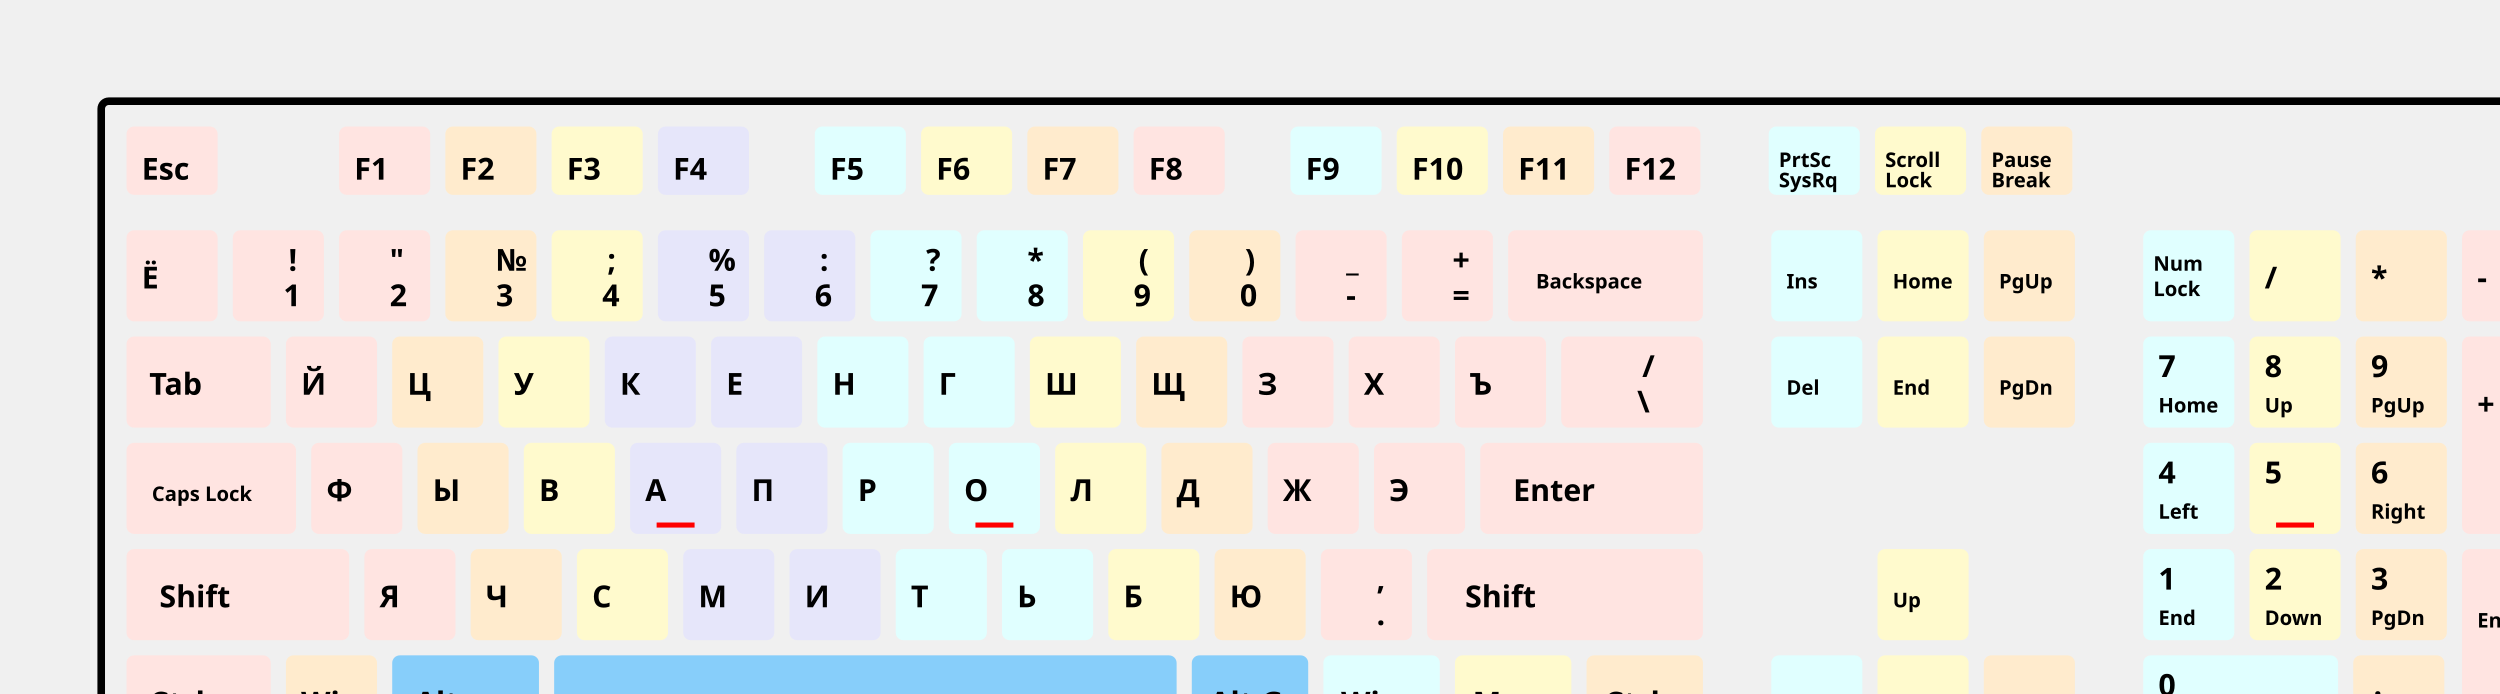
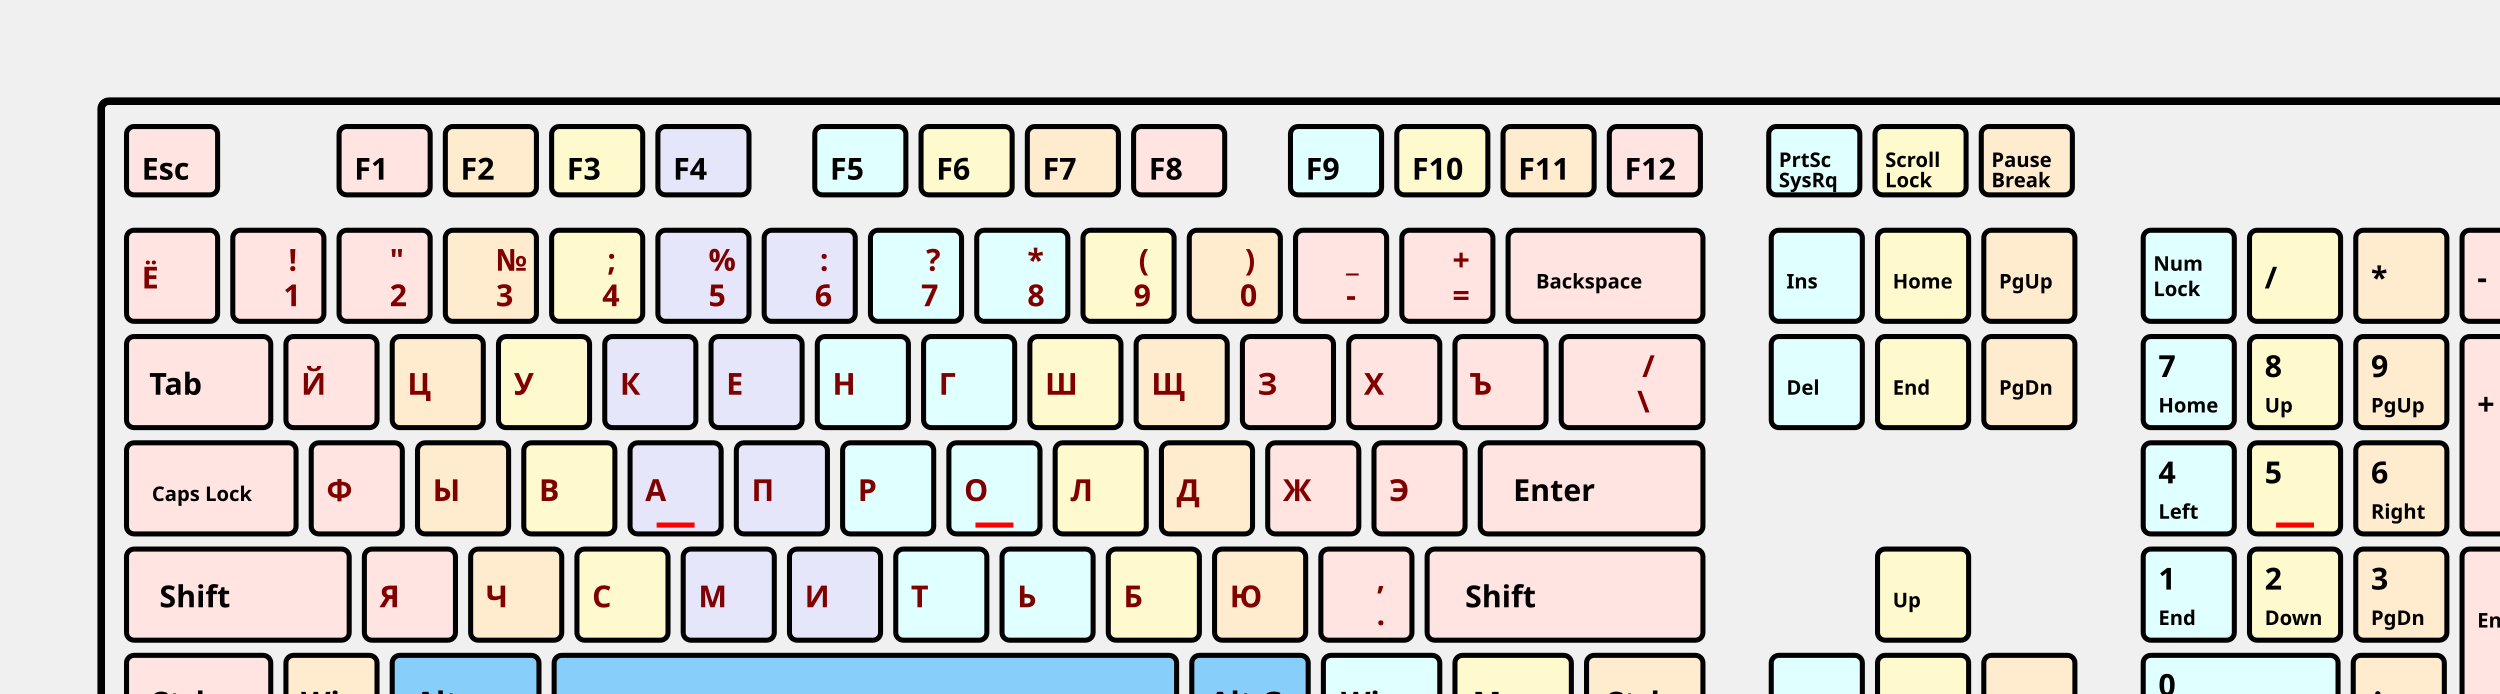
<svg xmlns="http://www.w3.org/2000/svg" version="1.1" baseProfile="full" width="100%" height="100%">
  <style>
         .key_label    { font: 600 9pt sans-serif; }
         .key_label_sm { font: 600 6pt  sans-serif; }
     </style>
-   <rect x="50" y="50" width="36" height="27" rx="3" ry="3" fill="mistyrose" stroke="" stroke-width="2" />
-   <text x="56" y="71" class="key_label">Esc</text>
-   <rect x="134" y="50" width="36" height="27" rx="3" ry="3" fill="mistyrose" stroke="" stroke-width="2" />
-   <text x="140" y="71" class="key_label">F1</text>
-   <rect x="176" y="50" width="36" height="27" rx="3" ry="3" fill="blanchedalmond" stroke="" stroke-width="2" />
-   <text x="182" y="71" class="key_label">F2</text>
-   <rect x="218" y="50" width="36" height="27" rx="3" ry="3" fill="lemonchiffon" stroke="" stroke-width="2" />
-   <text x="224" y="71" class="key_label">F3</text>
-   <rect x="260" y="50" width="36" height="27" rx="3" ry="3" fill="lavender" stroke="" stroke-width="2" />
-   <text x="266" y="71" class="key_label">F4</text>
-   <rect x="322" y="50" width="36" height="27" rx="3" ry="3" fill="lightcyan" stroke="" stroke-width="2" />
-   <text x="328" y="71" class="key_label">F5</text>
-   <rect x="364" y="50" width="36" height="27" rx="3" ry="3" fill="lemonchiffon" stroke="" stroke-width="2" />
-   <text x="370" y="71" class="key_label">F6</text>
-   <rect x="406" y="50" width="36" height="27" rx="3" ry="3" fill="blanchedalmond" stroke="" stroke-width="2" />
-   <text x="412" y="71" class="key_label">F7</text>
-   <rect x="448" y="50" width="36" height="27" rx="3" ry="3" fill="mistyrose" stroke="" stroke-width="2" />
-   <text x="454" y="71" class="key_label">F8</text>
-   <rect x="510" y="50" width="36" height="27" rx="3" ry="3" fill="lightcyan" stroke="" stroke-width="2" />
-   <text x="516" y="71" class="key_label">F9</text>
-   <rect x="552" y="50" width="36" height="27" rx="3" ry="3" fill="lemonchiffon" stroke="" stroke-width="2" />
-   <text x="558" y="71" class="key_label">F10</text>
-   <rect x="594" y="50" width="36" height="27" rx="3" ry="3" fill="blanchedalmond" stroke="" stroke-width="2" />
-   <text x="600" y="71" class="key_label">F11</text>
-   <rect x="636" y="50" width="36" height="27" rx="3" ry="3" fill="mistyrose" stroke="" stroke-width="2" />
-   <text x="642" y="71" class="key_label">F12</text>
-   <rect x="699" y="50" width="36" height="27" rx="3" ry="3" fill="lightcyan" stroke="" stroke-width="2" />
-   <text x="703" y="66" class="key_label_sm">PrtSc</text>
-   <text x="703" y="74" class="key_label_sm">SysRq</text>
-   <rect x="741" y="50" width="36" height="27" rx="3" ry="3" fill="lemonchiffon" stroke="" stroke-width="2" />
-   <text x="745" y="66" class="key_label_sm">Scroll</text>
-   <text x="745" y="74" class="key_label_sm">Lock</text>
-   <rect x="783" y="50" width="36" height="27" rx="3" ry="3" fill="blanchedalmond" stroke="" stroke-width="2" />
-   <text x="787" y="66" class="key_label_sm">Pause</text>
-   <text x="787" y="74" class="key_label_sm">Break</text>
-   <rect x="50" y="91" width="36" height="36" rx="3" ry="3" fill="mistyrose" stroke="" stroke-width="2" />
-   <text x="56" y="114" class="key_label">Ё</text>
-   <rect x="92" y="91" width="36" height="36" rx="3" ry="3" fill="mistyrose" stroke="" stroke-width="2" />
-   <text x="114" y="107" class="key_label">!</text>
-   <text x="112" y="121" class="key_label">1</text>
-   <rect x="134" y="91" width="36" height="36" rx="3" ry="3" fill="mistyrose" stroke="" stroke-width="2" />
-   <text x="154" y="107" class="key_label">"</text>
-   <text x="154" y="121" class="key_label">2</text>
-   <rect x="176" y="91" width="36" height="36" rx="3" ry="3" fill="blanchedalmond" stroke="" stroke-width="2" />
-   <text x="196" y="107" class="key_label">№</text>
-   <text x="196" y="121" class="key_label">3</text>
-   <rect x="218" y="91" width="36" height="36" rx="3" ry="3" fill="lemonchiffon" stroke="" stroke-width="2" />
-   <text x="240" y="107" class="key_label">;</text>
-   <text x="238" y="121" class="key_label">4</text>
-   <rect x="260" y="91" width="36" height="36" rx="3" ry="3" fill="lavender" stroke="" stroke-width="2" />
-   <text x="280" y="107" class="key_label">%</text>
-   <text x="280" y="121" class="key_label">5</text>
-   <rect x="302" y="91" width="36" height="36" rx="3" ry="3" fill="lavender" stroke="" stroke-width="2" />
-   <text x="324" y="107" class="key_label">:</text>
-   <text x="322" y="121" class="key_label">6</text>
-   <rect x="344" y="91" width="36" height="36" rx="3" ry="3" fill="lightcyan" stroke="" stroke-width="2" />
-   <text x="366" y="107" class="key_label">?</text>
-   <text x="364" y="121" class="key_label">7</text>
-   <rect x="386" y="91" width="36" height="36" rx="3" ry="3" fill="lightcyan" stroke="" stroke-width="2" />
-   <text x="406" y="107" class="key_label">*</text>
-   <text x="406" y="121" class="key_label">8</text>
-   <rect x="428" y="91" width="36" height="36" rx="3" ry="3" fill="lemonchiffon" stroke="" stroke-width="2" />
-   <text x="450" y="107" class="key_label">(</text>
-   <text x="448" y="121" class="key_label">9</text>
-   <rect x="470" y="91" width="36" height="36" rx="3" ry="3" fill="blanchedalmond" stroke="" stroke-width="2" />
-   <text x="492" y="107" class="key_label">)</text>
-   <text x="490" y="121" class="key_label">0</text>
-   <rect x="512" y="91" width="36" height="36" rx="3" ry="3" fill="mistyrose" stroke="" stroke-width="2" />
-   <text x="532" y="107" class="key_label">_</text>
-   <text x="532" y="121" class="key_label">-</text>
-   <rect x="554" y="91" width="36" height="36" rx="3" ry="3" fill="mistyrose" stroke="" stroke-width="2" />
-   <text x="574" y="107" class="key_label">+</text>
-   <text x="574" y="121" class="key_label">=</text>
-   <rect x="596" y="91" width="77" height="36" rx="3" ry="3" fill="mistyrose" stroke="" stroke-width="2" />
-   <text x="607" y="114" class="key_label_sm">Backspace</text>
-   <rect x="700" y="91" width="36" height="36" rx="3" ry="3" fill="lightcyan" stroke="" stroke-width="2" />
-   <text x="706" y="114" class="key_label_sm">Ins</text>
-   <rect x="742" y="91" width="36" height="36" rx="3" ry="3" fill="lemonchiffon" stroke="" stroke-width="2" />
-   <text x="748" y="114" class="key_label_sm">Home</text>
-   <rect x="784" y="91" width="36" height="36" rx="3" ry="3" fill="blanchedalmond" stroke="" stroke-width="2" />
-   <text x="790" y="114" class="key_label_sm">PgUp</text>
-   <rect x="847" y="91" width="36" height="36" rx="3" ry="3" fill="lightcyan" stroke="" stroke-width="2" />
-   <text x="851" y="107" class="key_label_sm">Num</text>
-   <text x="851" y="117" class="key_label_sm">Lock</text>
-   <rect x="889" y="91" width="36" height="36" rx="3" ry="3" fill="lemonchiffon" stroke="" stroke-width="2" />
-   <text x="895" y="114" class="key_label">/</text>
-   <rect x="931" y="91" width="36" height="36" rx="3" ry="3" fill="blanchedalmond" stroke="" stroke-width="2" />
-   <text x="937" y="114" class="key_label">*</text>
-   <rect x="973" y="91" width="36" height="36" rx="3" ry="3" fill="mistyrose" stroke="" stroke-width="2" />
-   <text x="979" y="114" class="key_label">-</text>
-   <rect x="50" y="133" width="57" height="36" rx="3" ry="3" fill="mistyrose" stroke="" stroke-width="2" />
-   <text x="59" y="156" class="key_label">Tab</text>
-   <rect x="113" y="133" width="36" height="36" rx="3" ry="3" fill="mistyrose" stroke="" stroke-width="2" />
-   <text x="119" y="156" class="key_label">Й</text>
-   <rect x="155" y="133" width="36" height="36" rx="3" ry="3" fill="blanchedalmond" stroke="" stroke-width="2" />
-   <text x="161" y="156" class="key_label">Ц</text>
-   <rect x="197" y="133" width="36" height="36" rx="3" ry="3" fill="lemonchiffon" stroke="" stroke-width="2" />
-   <text x="203" y="156" class="key_label">У</text>
-   <rect x="239" y="133" width="36" height="36" rx="3" ry="3" fill="lavender" stroke="" stroke-width="2" />
-   <text x="245" y="156" class="key_label">К</text>
-   <rect x="281" y="133" width="36" height="36" rx="3" ry="3" fill="lavender" stroke="" stroke-width="2" />
-   <text x="287" y="156" class="key_label">Е</text>
-   <rect x="323" y="133" width="36" height="36" rx="3" ry="3" fill="lightcyan" stroke="" stroke-width="2" />
-   <text x="329" y="156" class="key_label">Н</text>
-   <rect x="365" y="133" width="36" height="36" rx="3" ry="3" fill="lightcyan" stroke="" stroke-width="2" />
-   <text x="371" y="156" class="key_label">Г</text>
-   <rect x="407" y="133" width="36" height="36" rx="3" ry="3" fill="lemonchiffon" stroke="" stroke-width="2" />
-   <text x="413" y="156" class="key_label">Ш</text>
-   <rect x="449" y="133" width="36" height="36" rx="3" ry="3" fill="blanchedalmond" stroke="" stroke-width="2" />
-   <text x="455" y="156" class="key_label">Щ</text>
-   <rect x="491" y="133" width="36" height="36" rx="3" ry="3" fill="mistyrose" stroke="" stroke-width="2" />
-   <text x="497" y="156" class="key_label">З</text>
-   <rect x="533" y="133" width="36" height="36" rx="3" ry="3" fill="mistyrose" stroke="" stroke-width="2" />
-   <text x="539" y="156" class="key_label">Х</text>
-   <rect x="575" y="133" width="36" height="36" rx="3" ry="3" fill="mistyrose" stroke="" stroke-width="2" />
-   <text x="581" y="156" class="key_label">Ъ</text>
-   <rect x="617" y="133" width="56" height="36" rx="3" ry="3" fill="mistyrose" stroke="" stroke-width="2" />
-   <text x="649" y="149" class="key_label">/</text>
-   <text x="647" y="163" class="key_label">\</text>
-   <rect x="700" y="133" width="36" height="36" rx="3" ry="3" fill="lightcyan" stroke="" stroke-width="2" />
-   <text x="706" y="156" class="key_label_sm">Del</text>
-   <rect x="742" y="133" width="36" height="36" rx="3" ry="3" fill="lemonchiffon" stroke="" stroke-width="2" />
-   <text x="748" y="156" class="key_label_sm">End</text>
-   <rect x="784" y="133" width="36" height="36" rx="3" ry="3" fill="blanchedalmond" stroke="" stroke-width="2" />
-   <text x="790" y="156" class="key_label_sm">PgDn</text>
-   <rect x="847" y="133" width="36" height="36" rx="3" ry="3" fill="lightcyan" stroke="" stroke-width="2" />
-   <text x="853" y="149" class="key_label">7</text>
-   <text x="853" y="163" class="key_label_sm">Home</text>
-   <rect x="889" y="133" width="36" height="36" rx="3" ry="3" fill="lemonchiffon" stroke="" stroke-width="2" />
-   <text x="895" y="149" class="key_label">8</text>
-   <text x="895" y="163" class="key_label_sm">Up</text>
-   <rect x="931" y="133" width="36" height="36" rx="3" ry="3" fill="blanchedalmond" stroke="" stroke-width="2" />
-   <text x="937" y="149" class="key_label">9</text>
-   <text x="937" y="163" class="key_label_sm">PgUp</text>
-   <rect x="973" y="133" width="36" height="78" rx="3" ry="3" fill="mistyrose" stroke="" stroke-width="2" />
-   <text x="979" y="164" class="key_label">+</text>
-   <rect x="50" y="175" width="67" height="36" rx="3" ry="3" fill="mistyrose" stroke="" stroke-width="2" />
-   <text x="60" y="198" class="key_label_sm">Caps Lock</text>
-   <rect x="123" y="175" width="36" height="36" rx="3" ry="3" fill="mistyrose" stroke="" stroke-width="2" />
-   <text x="129" y="198" class="key_label">Ф</text>
-   <rect x="165" y="175" width="36" height="36" rx="3" ry="3" fill="blanchedalmond" stroke="" stroke-width="2" />
-   <text x="171" y="198" class="key_label">Ы</text>
-   <rect x="207" y="175" width="36" height="36" rx="3" ry="3" fill="lemonchiffon" stroke="" stroke-width="2" />
-   <text x="213" y="198" class="key_label">В</text>
-   <rect x="249" y="175" width="36" height="36" rx="3" ry="3" fill="lavender" stroke="" stroke-width="2" />
-   <text x="255" y="198" class="key_label">А</text>
+   <rect x="50" y="50" width="36" height="27" rx="3" ry="3" fill="mistyrose" stroke="black" stroke-width="2" />
+   <text x="56" y="71" class="key_label" style="fill: black;">Esc</text>
+   <rect x="134" y="50" width="36" height="27" rx="3" ry="3" fill="mistyrose" stroke="black" stroke-width="2" />
+   <text x="140" y="71" class="key_label" style="fill: black;">F1</text>
+   <rect x="176" y="50" width="36" height="27" rx="3" ry="3" fill="blanchedalmond" stroke="black" stroke-width="2" />
+   <text x="182" y="71" class="key_label" style="fill: black;">F2</text>
+   <rect x="218" y="50" width="36" height="27" rx="3" ry="3" fill="lemonchiffon" stroke="black" stroke-width="2" />
+   <text x="224" y="71" class="key_label" style="fill: black;">F3</text>
+   <rect x="260" y="50" width="36" height="27" rx="3" ry="3" fill="lavender" stroke="black" stroke-width="2" />
+   <text x="266" y="71" class="key_label" style="fill: black;">F4</text>
+   <rect x="322" y="50" width="36" height="27" rx="3" ry="3" fill="lightcyan" stroke="black" stroke-width="2" />
+   <text x="328" y="71" class="key_label" style="fill: black;">F5</text>
+   <rect x="364" y="50" width="36" height="27" rx="3" ry="3" fill="lemonchiffon" stroke="black" stroke-width="2" />
+   <text x="370" y="71" class="key_label" style="fill: black;">F6</text>
+   <rect x="406" y="50" width="36" height="27" rx="3" ry="3" fill="blanchedalmond" stroke="black" stroke-width="2" />
+   <text x="412" y="71" class="key_label" style="fill: black;">F7</text>
+   <rect x="448" y="50" width="36" height="27" rx="3" ry="3" fill="mistyrose" stroke="black" stroke-width="2" />
+   <text x="454" y="71" class="key_label" style="fill: black;">F8</text>
+   <rect x="510" y="50" width="36" height="27" rx="3" ry="3" fill="lightcyan" stroke="black" stroke-width="2" />
+   <text x="516" y="71" class="key_label" style="fill: black;">F9</text>
+   <rect x="552" y="50" width="36" height="27" rx="3" ry="3" fill="lemonchiffon" stroke="black" stroke-width="2" />
+   <text x="558" y="71" class="key_label" style="fill: black;">F10</text>
+   <rect x="594" y="50" width="36" height="27" rx="3" ry="3" fill="blanchedalmond" stroke="black" stroke-width="2" />
+   <text x="600" y="71" class="key_label" style="fill: black;">F11</text>
+   <rect x="636" y="50" width="36" height="27" rx="3" ry="3" fill="mistyrose" stroke="black" stroke-width="2" />
+   <text x="642" y="71" class="key_label" style="fill: black;">F12</text>
+   <rect x="699" y="50" width="36" height="27" rx="3" ry="3" fill="lightcyan" stroke="black" stroke-width="2" />
+   <text x="703" y="66" class="key_label_sm" style="fill: black;">PrtSc</text>
+   <text x="703" y="74" class="key_label_sm" style="fill: black;">SysRq</text>
+   <rect x="741" y="50" width="36" height="27" rx="3" ry="3" fill="lemonchiffon" stroke="black" stroke-width="2" />
+   <text x="745" y="66" class="key_label_sm" style="fill: black;">Scroll</text>
+   <text x="745" y="74" class="key_label_sm" style="fill: black;">Lock</text>
+   <rect x="783" y="50" width="36" height="27" rx="3" ry="3" fill="blanchedalmond" stroke="black" stroke-width="2" />
+   <text x="787" y="66" class="key_label_sm" style="fill: black;">Pause</text>
+   <text x="787" y="74" class="key_label_sm" style="fill: black;">Break</text>
+   <rect x="50" y="91" width="36" height="36" rx="3" ry="3" fill="mistyrose" stroke="black" stroke-width="2" />
+   <text x="56" y="114" class="key_label" style="fill: maroon;">Ё</text>
+   <rect x="92" y="91" width="36" height="36" rx="3" ry="3" fill="mistyrose" stroke="black" stroke-width="2" />
+   <text x="114" y="107" class="key_label" style="fill: maroon;">!</text>
+   <text x="112" y="121" class="key_label" style="fill: maroon;">1</text>
+   <rect x="134" y="91" width="36" height="36" rx="3" ry="3" fill="mistyrose" stroke="black" stroke-width="2" />
+   <text x="154" y="107" class="key_label" style="fill: maroon;">"</text>
+   <text x="154" y="121" class="key_label" style="fill: maroon;">2</text>
+   <rect x="176" y="91" width="36" height="36" rx="3" ry="3" fill="blanchedalmond" stroke="black" stroke-width="2" />
+   <text x="196" y="107" class="key_label" style="fill: maroon;">№</text>
+   <text x="196" y="121" class="key_label" style="fill: maroon;">3</text>
+   <rect x="218" y="91" width="36" height="36" rx="3" ry="3" fill="lemonchiffon" stroke="black" stroke-width="2" />
+   <text x="240" y="107" class="key_label" style="fill: maroon;">;</text>
+   <text x="238" y="121" class="key_label" style="fill: maroon;">4</text>
+   <rect x="260" y="91" width="36" height="36" rx="3" ry="3" fill="lavender" stroke="black" stroke-width="2" />
+   <text x="280" y="107" class="key_label" style="fill: maroon;">%</text>
+   <text x="280" y="121" class="key_label" style="fill: maroon;">5</text>
+   <rect x="302" y="91" width="36" height="36" rx="3" ry="3" fill="lavender" stroke="black" stroke-width="2" />
+   <text x="324" y="107" class="key_label" style="fill: maroon;">:</text>
+   <text x="322" y="121" class="key_label" style="fill: maroon;">6</text>
+   <rect x="344" y="91" width="36" height="36" rx="3" ry="3" fill="lightcyan" stroke="black" stroke-width="2" />
+   <text x="366" y="107" class="key_label" style="fill: maroon;">?</text>
+   <text x="364" y="121" class="key_label" style="fill: maroon;">7</text>
+   <rect x="386" y="91" width="36" height="36" rx="3" ry="3" fill="lightcyan" stroke="black" stroke-width="2" />
+   <text x="406" y="107" class="key_label" style="fill: maroon;">*</text>
+   <text x="406" y="121" class="key_label" style="fill: maroon;">8</text>
+   <rect x="428" y="91" width="36" height="36" rx="3" ry="3" fill="lemonchiffon" stroke="black" stroke-width="2" />
+   <text x="450" y="107" class="key_label" style="fill: maroon;">(</text>
+   <text x="448" y="121" class="key_label" style="fill: maroon;">9</text>
+   <rect x="470" y="91" width="36" height="36" rx="3" ry="3" fill="blanchedalmond" stroke="black" stroke-width="2" />
+   <text x="492" y="107" class="key_label" style="fill: maroon;">)</text>
+   <text x="490" y="121" class="key_label" style="fill: maroon;">0</text>
+   <rect x="512" y="91" width="36" height="36" rx="3" ry="3" fill="mistyrose" stroke="black" stroke-width="2" />
+   <text x="532" y="107" class="key_label" style="fill: maroon;">_</text>
+   <text x="532" y="121" class="key_label" style="fill: maroon;">-</text>
+   <rect x="554" y="91" width="36" height="36" rx="3" ry="3" fill="mistyrose" stroke="black" stroke-width="2" />
+   <text x="574" y="107" class="key_label" style="fill: maroon;">+</text>
+   <text x="574" y="121" class="key_label" style="fill: maroon;">=</text>
+   <rect x="596" y="91" width="77" height="36" rx="3" ry="3" fill="mistyrose" stroke="black" stroke-width="2" />
+   <text x="607" y="114" class="key_label_sm" style="fill: black;">Backspace</text>
+   <rect x="700" y="91" width="36" height="36" rx="3" ry="3" fill="lightcyan" stroke="black" stroke-width="2" />
+   <text x="706" y="114" class="key_label_sm" style="fill: black;">Ins</text>
+   <rect x="742" y="91" width="36" height="36" rx="3" ry="3" fill="lemonchiffon" stroke="black" stroke-width="2" />
+   <text x="748" y="114" class="key_label_sm" style="fill: black;">Home</text>
+   <rect x="784" y="91" width="36" height="36" rx="3" ry="3" fill="blanchedalmond" stroke="black" stroke-width="2" />
+   <text x="790" y="114" class="key_label_sm" style="fill: black;">PgUp</text>
+   <rect x="847" y="91" width="36" height="36" rx="3" ry="3" fill="lightcyan" stroke="black" stroke-width="2" />
+   <text x="851" y="107" class="key_label_sm" style="fill: black;">Num</text>
+   <text x="851" y="117" class="key_label_sm" style="fill: black;">Lock</text>
+   <rect x="889" y="91" width="36" height="36" rx="3" ry="3" fill="lemonchiffon" stroke="black" stroke-width="2" />
+   <text x="895" y="114" class="key_label" style="fill: black;">/</text>
+   <rect x="931" y="91" width="36" height="36" rx="3" ry="3" fill="blanchedalmond" stroke="black" stroke-width="2" />
+   <text x="937" y="114" class="key_label" style="fill: black;">*</text>
+   <rect x="973" y="91" width="36" height="36" rx="3" ry="3" fill="mistyrose" stroke="black" stroke-width="2" />
+   <text x="979" y="114" class="key_label" style="fill: black;">-</text>
+   <rect x="50" y="133" width="57" height="36" rx="3" ry="3" fill="mistyrose" stroke="black" stroke-width="2" />
+   <text x="59" y="156" class="key_label" style="fill: black;">Tab</text>
+   <rect x="113" y="133" width="36" height="36" rx="3" ry="3" fill="mistyrose" stroke="black" stroke-width="2" />
+   <text x="119" y="156" class="key_label" style="fill: maroon;">Й</text>
+   <rect x="155" y="133" width="36" height="36" rx="3" ry="3" fill="blanchedalmond" stroke="black" stroke-width="2" />
+   <text x="161" y="156" class="key_label" style="fill: maroon;">Ц</text>
+   <rect x="197" y="133" width="36" height="36" rx="3" ry="3" fill="lemonchiffon" stroke="black" stroke-width="2" />
+   <text x="203" y="156" class="key_label" style="fill: maroon;">У</text>
+   <rect x="239" y="133" width="36" height="36" rx="3" ry="3" fill="lavender" stroke="black" stroke-width="2" />
+   <text x="245" y="156" class="key_label" style="fill: maroon;">К</text>
+   <rect x="281" y="133" width="36" height="36" rx="3" ry="3" fill="lavender" stroke="black" stroke-width="2" />
+   <text x="287" y="156" class="key_label" style="fill: maroon;">Е</text>
+   <rect x="323" y="133" width="36" height="36" rx="3" ry="3" fill="lightcyan" stroke="black" stroke-width="2" />
+   <text x="329" y="156" class="key_label" style="fill: maroon;">Н</text>
+   <rect x="365" y="133" width="36" height="36" rx="3" ry="3" fill="lightcyan" stroke="black" stroke-width="2" />
+   <text x="371" y="156" class="key_label" style="fill: maroon;">Г</text>
+   <rect x="407" y="133" width="36" height="36" rx="3" ry="3" fill="lemonchiffon" stroke="black" stroke-width="2" />
+   <text x="413" y="156" class="key_label" style="fill: maroon;">Ш</text>
+   <rect x="449" y="133" width="36" height="36" rx="3" ry="3" fill="blanchedalmond" stroke="black" stroke-width="2" />
+   <text x="455" y="156" class="key_label" style="fill: maroon;">Щ</text>
+   <rect x="491" y="133" width="36" height="36" rx="3" ry="3" fill="mistyrose" stroke="black" stroke-width="2" />
+   <text x="497" y="156" class="key_label" style="fill: maroon;">З</text>
+   <rect x="533" y="133" width="36" height="36" rx="3" ry="3" fill="mistyrose" stroke="black" stroke-width="2" />
+   <text x="539" y="156" class="key_label" style="fill: maroon;">Х</text>
+   <rect x="575" y="133" width="36" height="36" rx="3" ry="3" fill="mistyrose" stroke="black" stroke-width="2" />
+   <text x="581" y="156" class="key_label" style="fill: maroon;">Ъ</text>
+   <rect x="617" y="133" width="56" height="36" rx="3" ry="3" fill="mistyrose" stroke="black" stroke-width="2" />
+   <text x="649" y="149" class="key_label" style="fill: maroon;">/</text>
+   <text x="647" y="163" class="key_label" style="fill: maroon;">\</text>
+   <rect x="700" y="133" width="36" height="36" rx="3" ry="3" fill="lightcyan" stroke="black" stroke-width="2" />
+   <text x="706" y="156" class="key_label_sm" style="fill: black;">Del</text>
+   <rect x="742" y="133" width="36" height="36" rx="3" ry="3" fill="lemonchiffon" stroke="black" stroke-width="2" />
+   <text x="748" y="156" class="key_label_sm" style="fill: black;">End</text>
+   <rect x="784" y="133" width="36" height="36" rx="3" ry="3" fill="blanchedalmond" stroke="black" stroke-width="2" />
+   <text x="790" y="156" class="key_label_sm" style="fill: black;">PgDn</text>
+   <rect x="847" y="133" width="36" height="36" rx="3" ry="3" fill="lightcyan" stroke="black" stroke-width="2" />
+   <text x="853" y="149" class="key_label" style="fill: black;">7</text>
+   <text x="853" y="163" class="key_label_sm" style="fill: black;">Home</text>
+   <rect x="889" y="133" width="36" height="36" rx="3" ry="3" fill="lemonchiffon" stroke="black" stroke-width="2" />
+   <text x="895" y="149" class="key_label" style="fill: black;">8</text>
+   <text x="895" y="163" class="key_label_sm" style="fill: black;">Up</text>
+   <rect x="931" y="133" width="36" height="36" rx="3" ry="3" fill="blanchedalmond" stroke="black" stroke-width="2" />
+   <text x="937" y="149" class="key_label" style="fill: black;">9</text>
+   <text x="937" y="163" class="key_label_sm" style="fill: black;">PgUp</text>
+   <rect x="973" y="133" width="36" height="78" rx="3" ry="3" fill="mistyrose" stroke="black" stroke-width="2" />
+   <text x="979" y="164" class="key_label" style="fill: black;">+</text>
+   <rect x="50" y="175" width="67" height="36" rx="3" ry="3" fill="mistyrose" stroke="black" stroke-width="2" />
+   <text x="60" y="198" class="key_label_sm" style="fill: black;">Caps Lock</text>
+   <rect x="123" y="175" width="36" height="36" rx="3" ry="3" fill="mistyrose" stroke="black" stroke-width="2" />
+   <text x="129" y="198" class="key_label" style="fill: maroon;">Ф</text>
+   <rect x="165" y="175" width="36" height="36" rx="3" ry="3" fill="blanchedalmond" stroke="black" stroke-width="2" />
+   <text x="171" y="198" class="key_label" style="fill: maroon;">Ы</text>
+   <rect x="207" y="175" width="36" height="36" rx="3" ry="3" fill="lemonchiffon" stroke="black" stroke-width="2" />
+   <text x="213" y="198" class="key_label" style="fill: maroon;">В</text>
+   <rect x="249" y="175" width="36" height="36" rx="3" ry="3" fill="lavender" stroke="black" stroke-width="2" />
+   <text x="255" y="198" class="key_label" style="fill: maroon;">А</text>
  <rect x="260" y="207" width="14" height="1" rx="0" ry="0" fill="white" stroke="red" stroke-width="1" />
-   <rect x="291" y="175" width="36" height="36" rx="3" ry="3" fill="lavender" stroke="" stroke-width="2" />
-   <text x="297" y="198" class="key_label">П</text>
-   <rect x="333" y="175" width="36" height="36" rx="3" ry="3" fill="lightcyan" stroke="" stroke-width="2" />
-   <text x="339" y="198" class="key_label">Р</text>
-   <rect x="375" y="175" width="36" height="36" rx="3" ry="3" fill="lightcyan" stroke="" stroke-width="2" />
-   <text x="381" y="198" class="key_label">О</text>
+   <rect x="291" y="175" width="36" height="36" rx="3" ry="3" fill="lavender" stroke="black" stroke-width="2" />
+   <text x="297" y="198" class="key_label" style="fill: maroon;">П</text>
+   <rect x="333" y="175" width="36" height="36" rx="3" ry="3" fill="lightcyan" stroke="black" stroke-width="2" />
+   <text x="339" y="198" class="key_label" style="fill: maroon;">Р</text>
+   <rect x="375" y="175" width="36" height="36" rx="3" ry="3" fill="lightcyan" stroke="black" stroke-width="2" />
+   <text x="381" y="198" class="key_label" style="fill: maroon;">О</text>
  <rect x="386" y="207" width="14" height="1" rx="0" ry="0" fill="white" stroke="red" stroke-width="1" />
-   <rect x="417" y="175" width="36" height="36" rx="3" ry="3" fill="lemonchiffon" stroke="" stroke-width="2" />
-   <text x="423" y="198" class="key_label">Л</text>
-   <rect x="459" y="175" width="36" height="36" rx="3" ry="3" fill="blanchedalmond" stroke="" stroke-width="2" />
-   <text x="465" y="198" class="key_label">Д</text>
-   <rect x="501" y="175" width="36" height="36" rx="3" ry="3" fill="mistyrose" stroke="" stroke-width="2" />
-   <text x="507" y="198" class="key_label">Ж</text>
-   <rect x="543" y="175" width="36" height="36" rx="3" ry="3" fill="mistyrose" stroke="" stroke-width="2" />
-   <text x="549" y="198" class="key_label">Э</text>
-   <rect x="585" y="175" width="88" height="36" rx="3" ry="3" fill="mistyrose" stroke="" stroke-width="2" />
-   <text x="598" y="198" class="key_label">Enter</text>
-   <rect x="847" y="175" width="36" height="36" rx="3" ry="3" fill="lightcyan" stroke="" stroke-width="2" />
-   <text x="853" y="191" class="key_label">4</text>
-   <text x="853" y="205" class="key_label_sm">Left</text>
-   <rect x="889" y="175" width="36" height="36" rx="3" ry="3" fill="lemonchiffon" stroke="" stroke-width="2" />
-   <text x="895" y="191" class="key_label">5</text>
-   <text x="895" y="205" class="key_label"> </text>
+   <rect x="417" y="175" width="36" height="36" rx="3" ry="3" fill="lemonchiffon" stroke="black" stroke-width="2" />
+   <text x="423" y="198" class="key_label" style="fill: maroon;">Л</text>
+   <rect x="459" y="175" width="36" height="36" rx="3" ry="3" fill="blanchedalmond" stroke="black" stroke-width="2" />
+   <text x="465" y="198" class="key_label" style="fill: maroon;">Д</text>
+   <rect x="501" y="175" width="36" height="36" rx="3" ry="3" fill="mistyrose" stroke="black" stroke-width="2" />
+   <text x="507" y="198" class="key_label" style="fill: maroon;">Ж</text>
+   <rect x="543" y="175" width="36" height="36" rx="3" ry="3" fill="mistyrose" stroke="black" stroke-width="2" />
+   <text x="549" y="198" class="key_label" style="fill: maroon;">Э</text>
+   <rect x="585" y="175" width="88" height="36" rx="3" ry="3" fill="mistyrose" stroke="black" stroke-width="2" />
+   <text x="598" y="198" class="key_label" style="fill: black;">Enter</text>
+   <rect x="847" y="175" width="36" height="36" rx="3" ry="3" fill="lightcyan" stroke="black" stroke-width="2" />
+   <text x="853" y="191" class="key_label" style="fill: black;">4</text>
+   <text x="853" y="205" class="key_label_sm" style="fill: black;">Left</text>
+   <rect x="889" y="175" width="36" height="36" rx="3" ry="3" fill="lemonchiffon" stroke="black" stroke-width="2" />
+   <text x="895" y="191" class="key_label" style="fill: black;">5</text>
+   <text x="895" y="205" class="key_label" style="fill: black;"> </text>
  <rect x="900" y="207" width="14" height="1" rx="0" ry="0" fill="white" stroke="red" stroke-width="1" />
-   <rect x="931" y="175" width="36" height="36" rx="3" ry="3" fill="blanchedalmond" stroke="" stroke-width="2" />
-   <text x="937" y="191" class="key_label">6</text>
-   <text x="937" y="205" class="key_label_sm">Right</text>
-   <rect x="50" y="217" width="88" height="36" rx="3" ry="3" fill="mistyrose" stroke="" stroke-width="2" />
-   <text x="63" y="240" class="key_label">Shift</text>
-   <rect x="144" y="217" width="36" height="36" rx="3" ry="3" fill="mistyrose" stroke="" stroke-width="2" />
-   <text x="150" y="240" class="key_label">Я</text>
-   <rect x="186" y="217" width="36" height="36" rx="3" ry="3" fill="blanchedalmond" stroke="" stroke-width="2" />
-   <text x="192" y="240" class="key_label">Ч</text>
-   <rect x="228" y="217" width="36" height="36" rx="3" ry="3" fill="lemonchiffon" stroke="" stroke-width="2" />
-   <text x="234" y="240" class="key_label">С</text>
-   <rect x="270" y="217" width="36" height="36" rx="3" ry="3" fill="lavender" stroke="" stroke-width="2" />
-   <text x="276" y="240" class="key_label">М</text>
-   <rect x="312" y="217" width="36" height="36" rx="3" ry="3" fill="lavender" stroke="" stroke-width="2" />
-   <text x="318" y="240" class="key_label">И</text>
-   <rect x="354" y="217" width="36" height="36" rx="3" ry="3" fill="lightcyan" stroke="" stroke-width="2" />
-   <text x="360" y="240" class="key_label">Т</text>
-   <rect x="396" y="217" width="36" height="36" rx="3" ry="3" fill="lightcyan" stroke="" stroke-width="2" />
-   <text x="402" y="240" class="key_label">Ь</text>
-   <rect x="438" y="217" width="36" height="36" rx="3" ry="3" fill="lemonchiffon" stroke="" stroke-width="2" />
-   <text x="444" y="240" class="key_label">Б</text>
-   <rect x="480" y="217" width="36" height="36" rx="3" ry="3" fill="blanchedalmond" stroke="" stroke-width="2" />
-   <text x="486" y="240" class="key_label">Ю</text>
-   <rect x="522" y="217" width="36" height="36" rx="3" ry="3" fill="mistyrose" stroke="" stroke-width="2" />
-   <text x="544" y="233" class="key_label">,</text>
-   <text x="544" y="247" class="key_label">.</text>
-   <rect x="564" y="217" width="109" height="36" rx="3" ry="3" fill="mistyrose" stroke="" stroke-width="2" />
-   <text x="579" y="240" class="key_label">Shift</text>
-   <rect x="742" y="217" width="36" height="36" rx="3" ry="3" fill="lemonchiffon" stroke="" stroke-width="2" />
-   <text x="748" y="240" class="key_label_sm">Up</text>
-   <rect x="847" y="217" width="36" height="36" rx="3" ry="3" fill="lightcyan" stroke="" stroke-width="2" />
-   <text x="853" y="233" class="key_label">1</text>
-   <text x="853" y="247" class="key_label_sm">End</text>
-   <rect x="889" y="217" width="36" height="36" rx="3" ry="3" fill="lemonchiffon" stroke="" stroke-width="2" />
-   <text x="895" y="233" class="key_label">2</text>
-   <text x="895" y="247" class="key_label_sm">Down</text>
-   <rect x="931" y="217" width="36" height="36" rx="3" ry="3" fill="blanchedalmond" stroke="" stroke-width="2" />
-   <text x="937" y="233" class="key_label">3</text>
-   <text x="937" y="247" class="key_label_sm">PgDn</text>
-   <rect x="973" y="217" width="36" height="78" rx="3" ry="3" fill="mistyrose" stroke="" stroke-width="2" />
-   <text x="979" y="248" class="key_label_sm">Enter</text>
-   <rect x="50" y="259" width="57" height="36" rx="3" ry="3" fill="mistyrose" stroke="" stroke-width="2" />
-   <text x="59" y="282" class="key_label">Ctrl</text>
-   <rect x="113" y="259" width="36" height="36" rx="3" ry="3" fill="blanchedalmond" stroke="" stroke-width="2" />
-   <text x="119" y="282" class="key_label">Win</text>
-   <rect x="155" y="259" width="58" height="36" rx="3" ry="3" fill="lightskyblue" stroke="" stroke-width="2" />
-   <text x="164" y="282" class="key_label">Alt</text>
-   <rect x="219" y="259" width="246" height="36" rx="3" ry="3" fill="lightskyblue" stroke="" stroke-width="2" />
-   <rect x="471" y="259" width="46" height="36" rx="3" ry="3" fill="lightskyblue" stroke="" stroke-width="2" />
-   <text x="478" y="282" class="key_label">Alt Gr</text>
-   <rect x="523" y="259" width="46" height="36" rx="3" ry="3" fill="lightcyan" stroke="" stroke-width="2" />
-   <text x="530" y="282" class="key_label">Win</text>
-   <rect x="575" y="259" width="46" height="36" rx="3" ry="3" fill="lemonchiffon" stroke="" stroke-width="2" />
-   <text x="582" y="282" class="key_label">Menu</text>
-   <rect x="627" y="259" width="46" height="36" rx="3" ry="3" fill="blanchedalmond" stroke="" stroke-width="2" />
-   <text x="634" y="282" class="key_label">Ctrl</text>
-   <rect x="700" y="259" width="36" height="36" rx="3" ry="3" fill="lightcyan" stroke="" stroke-width="2" />
-   <text x="706" y="282" class="key_label_sm">Left</text>
-   <rect x="742" y="259" width="36" height="36" rx="3" ry="3" fill="lemonchiffon" stroke="" stroke-width="2" />
-   <text x="748" y="282" class="key_label_sm">Down</text>
-   <rect x="784" y="259" width="36" height="36" rx="3" ry="3" fill="blanchedalmond" stroke="" stroke-width="2" />
-   <text x="790" y="282" class="key_label_sm">Right</text>
-   <rect x="847" y="259" width="77" height="36" rx="3" ry="3" fill="lightcyan" stroke="" stroke-width="2" />
-   <text x="853" y="275" class="key_label">0</text>
-   <text x="853" y="289" class="key_label_sm">Ins</text>
-   <rect x="930" y="259" width="36" height="36" rx="3" ry="3" fill="blanchedalmond" stroke="" stroke-width="2" />
-   <text x="938" y="275" class="key_label">.</text>
-   <text x="936" y="289" class="key_label_sm">Del</text>
+   <rect x="931" y="175" width="36" height="36" rx="3" ry="3" fill="blanchedalmond" stroke="black" stroke-width="2" />
+   <text x="937" y="191" class="key_label" style="fill: black;">6</text>
+   <text x="937" y="205" class="key_label_sm" style="fill: black;">Right</text>
+   <rect x="50" y="217" width="88" height="36" rx="3" ry="3" fill="mistyrose" stroke="black" stroke-width="2" />
+   <text x="63" y="240" class="key_label" style="fill: black;">Shift</text>
+   <rect x="144" y="217" width="36" height="36" rx="3" ry="3" fill="mistyrose" stroke="black" stroke-width="2" />
+   <text x="150" y="240" class="key_label" style="fill: maroon;">Я</text>
+   <rect x="186" y="217" width="36" height="36" rx="3" ry="3" fill="blanchedalmond" stroke="black" stroke-width="2" />
+   <text x="192" y="240" class="key_label" style="fill: maroon;">Ч</text>
+   <rect x="228" y="217" width="36" height="36" rx="3" ry="3" fill="lemonchiffon" stroke="black" stroke-width="2" />
+   <text x="234" y="240" class="key_label" style="fill: maroon;">С</text>
+   <rect x="270" y="217" width="36" height="36" rx="3" ry="3" fill="lavender" stroke="black" stroke-width="2" />
+   <text x="276" y="240" class="key_label" style="fill: maroon;">М</text>
+   <rect x="312" y="217" width="36" height="36" rx="3" ry="3" fill="lavender" stroke="black" stroke-width="2" />
+   <text x="318" y="240" class="key_label" style="fill: maroon;">И</text>
+   <rect x="354" y="217" width="36" height="36" rx="3" ry="3" fill="lightcyan" stroke="black" stroke-width="2" />
+   <text x="360" y="240" class="key_label" style="fill: maroon;">Т</text>
+   <rect x="396" y="217" width="36" height="36" rx="3" ry="3" fill="lightcyan" stroke="black" stroke-width="2" />
+   <text x="402" y="240" class="key_label" style="fill: maroon;">Ь</text>
+   <rect x="438" y="217" width="36" height="36" rx="3" ry="3" fill="lemonchiffon" stroke="black" stroke-width="2" />
+   <text x="444" y="240" class="key_label" style="fill: maroon;">Б</text>
+   <rect x="480" y="217" width="36" height="36" rx="3" ry="3" fill="blanchedalmond" stroke="black" stroke-width="2" />
+   <text x="486" y="240" class="key_label" style="fill: maroon;">Ю</text>
+   <rect x="522" y="217" width="36" height="36" rx="3" ry="3" fill="mistyrose" stroke="black" stroke-width="2" />
+   <text x="544" y="233" class="key_label" style="fill: maroon;">,</text>
+   <text x="544" y="247" class="key_label" style="fill: maroon;">.</text>
+   <rect x="564" y="217" width="109" height="36" rx="3" ry="3" fill="mistyrose" stroke="black" stroke-width="2" />
+   <text x="579" y="240" class="key_label" style="fill: black;">Shift</text>
+   <rect x="742" y="217" width="36" height="36" rx="3" ry="3" fill="lemonchiffon" stroke="black" stroke-width="2" />
+   <text x="748" y="240" class="key_label_sm" style="fill: black;">Up</text>
+   <rect x="847" y="217" width="36" height="36" rx="3" ry="3" fill="lightcyan" stroke="black" stroke-width="2" />
+   <text x="853" y="233" class="key_label" style="fill: black;">1</text>
+   <text x="853" y="247" class="key_label_sm" style="fill: black;">End</text>
+   <rect x="889" y="217" width="36" height="36" rx="3" ry="3" fill="lemonchiffon" stroke="black" stroke-width="2" />
+   <text x="895" y="233" class="key_label" style="fill: black;">2</text>
+   <text x="895" y="247" class="key_label_sm" style="fill: black;">Down</text>
+   <rect x="931" y="217" width="36" height="36" rx="3" ry="3" fill="blanchedalmond" stroke="black" stroke-width="2" />
+   <text x="937" y="233" class="key_label" style="fill: black;">3</text>
+   <text x="937" y="247" class="key_label_sm" style="fill: black;">PgDn</text>
+   <rect x="973" y="217" width="36" height="78" rx="3" ry="3" fill="mistyrose" stroke="black" stroke-width="2" />
+   <text x="979" y="248" class="key_label_sm" style="fill: black;">Enter</text>
+   <rect x="50" y="259" width="57" height="36" rx="3" ry="3" fill="mistyrose" stroke="black" stroke-width="2" />
+   <text x="59" y="282" class="key_label" style="fill: black;">Ctrl</text>
+   <rect x="113" y="259" width="36" height="36" rx="3" ry="3" fill="blanchedalmond" stroke="black" stroke-width="2" />
+   <text x="119" y="282" class="key_label" style="fill: black;">Win</text>
+   <rect x="155" y="259" width="58" height="36" rx="3" ry="3" fill="lightskyblue" stroke="black" stroke-width="2" />
+   <text x="164" y="282" class="key_label" style="fill: black;">Alt</text>
+   <rect x="219" y="259" width="246" height="36" rx="3" ry="3" fill="lightskyblue" stroke="black" stroke-width="2" />
+   <rect x="471" y="259" width="46" height="36" rx="3" ry="3" fill="lightskyblue" stroke="black" stroke-width="2" />
+   <text x="478" y="282" class="key_label" style="fill: black;">Alt Gr</text>
+   <rect x="523" y="259" width="46" height="36" rx="3" ry="3" fill="lightcyan" stroke="black" stroke-width="2" />
+   <text x="530" y="282" class="key_label" style="fill: black;">Win</text>
+   <rect x="575" y="259" width="46" height="36" rx="3" ry="3" fill="lemonchiffon" stroke="black" stroke-width="2" />
+   <text x="582" y="282" class="key_label" style="fill: black;">Menu</text>
+   <rect x="627" y="259" width="46" height="36" rx="3" ry="3" fill="blanchedalmond" stroke="black" stroke-width="2" />
+   <text x="634" y="282" class="key_label" style="fill: black;">Ctrl</text>
+   <rect x="700" y="259" width="36" height="36" rx="3" ry="3" fill="lightcyan" stroke="black" stroke-width="2" />
+   <text x="706" y="282" class="key_label_sm" style="fill: black;">Left</text>
+   <rect x="742" y="259" width="36" height="36" rx="3" ry="3" fill="lemonchiffon" stroke="black" stroke-width="2" />
+   <text x="748" y="282" class="key_label_sm" style="fill: black;">Down</text>
+   <rect x="784" y="259" width="36" height="36" rx="3" ry="3" fill="blanchedalmond" stroke="black" stroke-width="2" />
+   <text x="790" y="282" class="key_label_sm" style="fill: black;">Right</text>
+   <rect x="847" y="259" width="77" height="36" rx="3" ry="3" fill="lightcyan" stroke="black" stroke-width="2" />
+   <text x="853" y="275" class="key_label" style="fill: black;">0</text>
+   <text x="853" y="289" class="key_label_sm" style="fill: black;">Ins</text>
+   <rect x="930" y="259" width="36" height="36" rx="3" ry="3" fill="blanchedalmond" stroke="black" stroke-width="2" />
+   <text x="938" y="275" class="key_label" style="fill: black;">.</text>
+   <text x="936" y="289" class="key_label_sm" style="fill: black;">Del</text>
  <rect x="40" y="40" width="985" height="271" rx="3" ry="3" style="fill-opacity: .0;" stroke="black" stroke-width="3" />
</svg>
